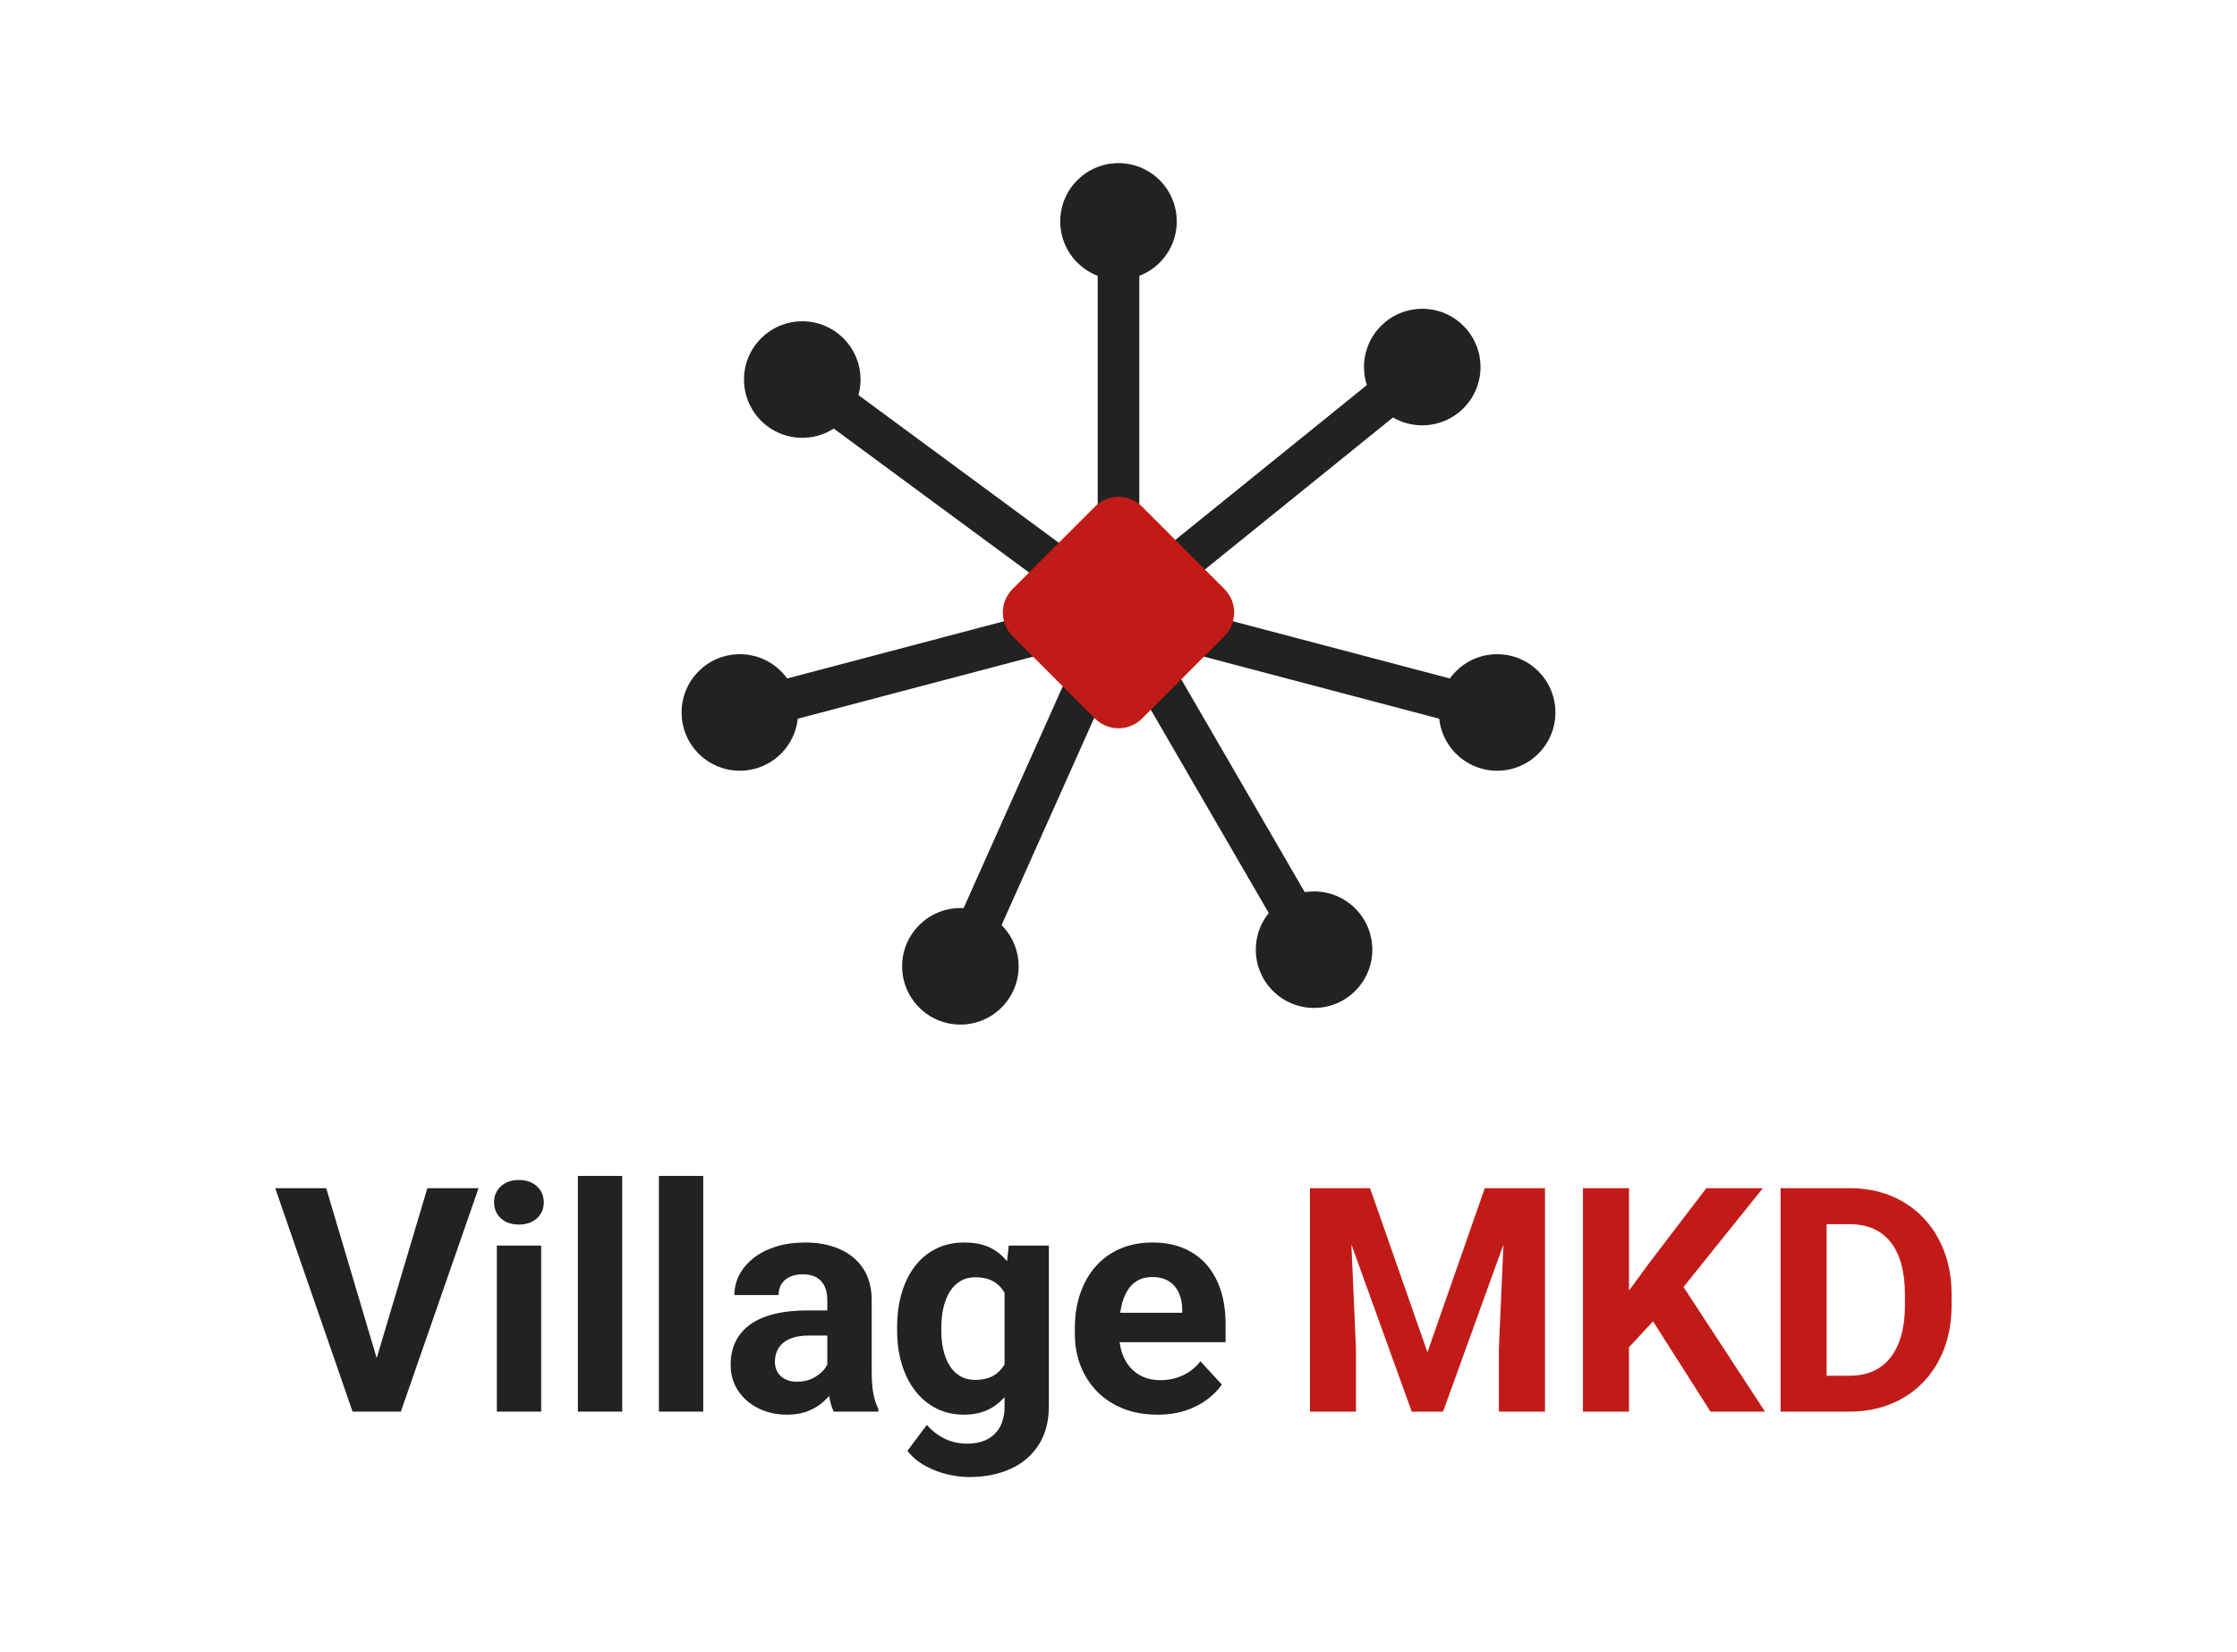
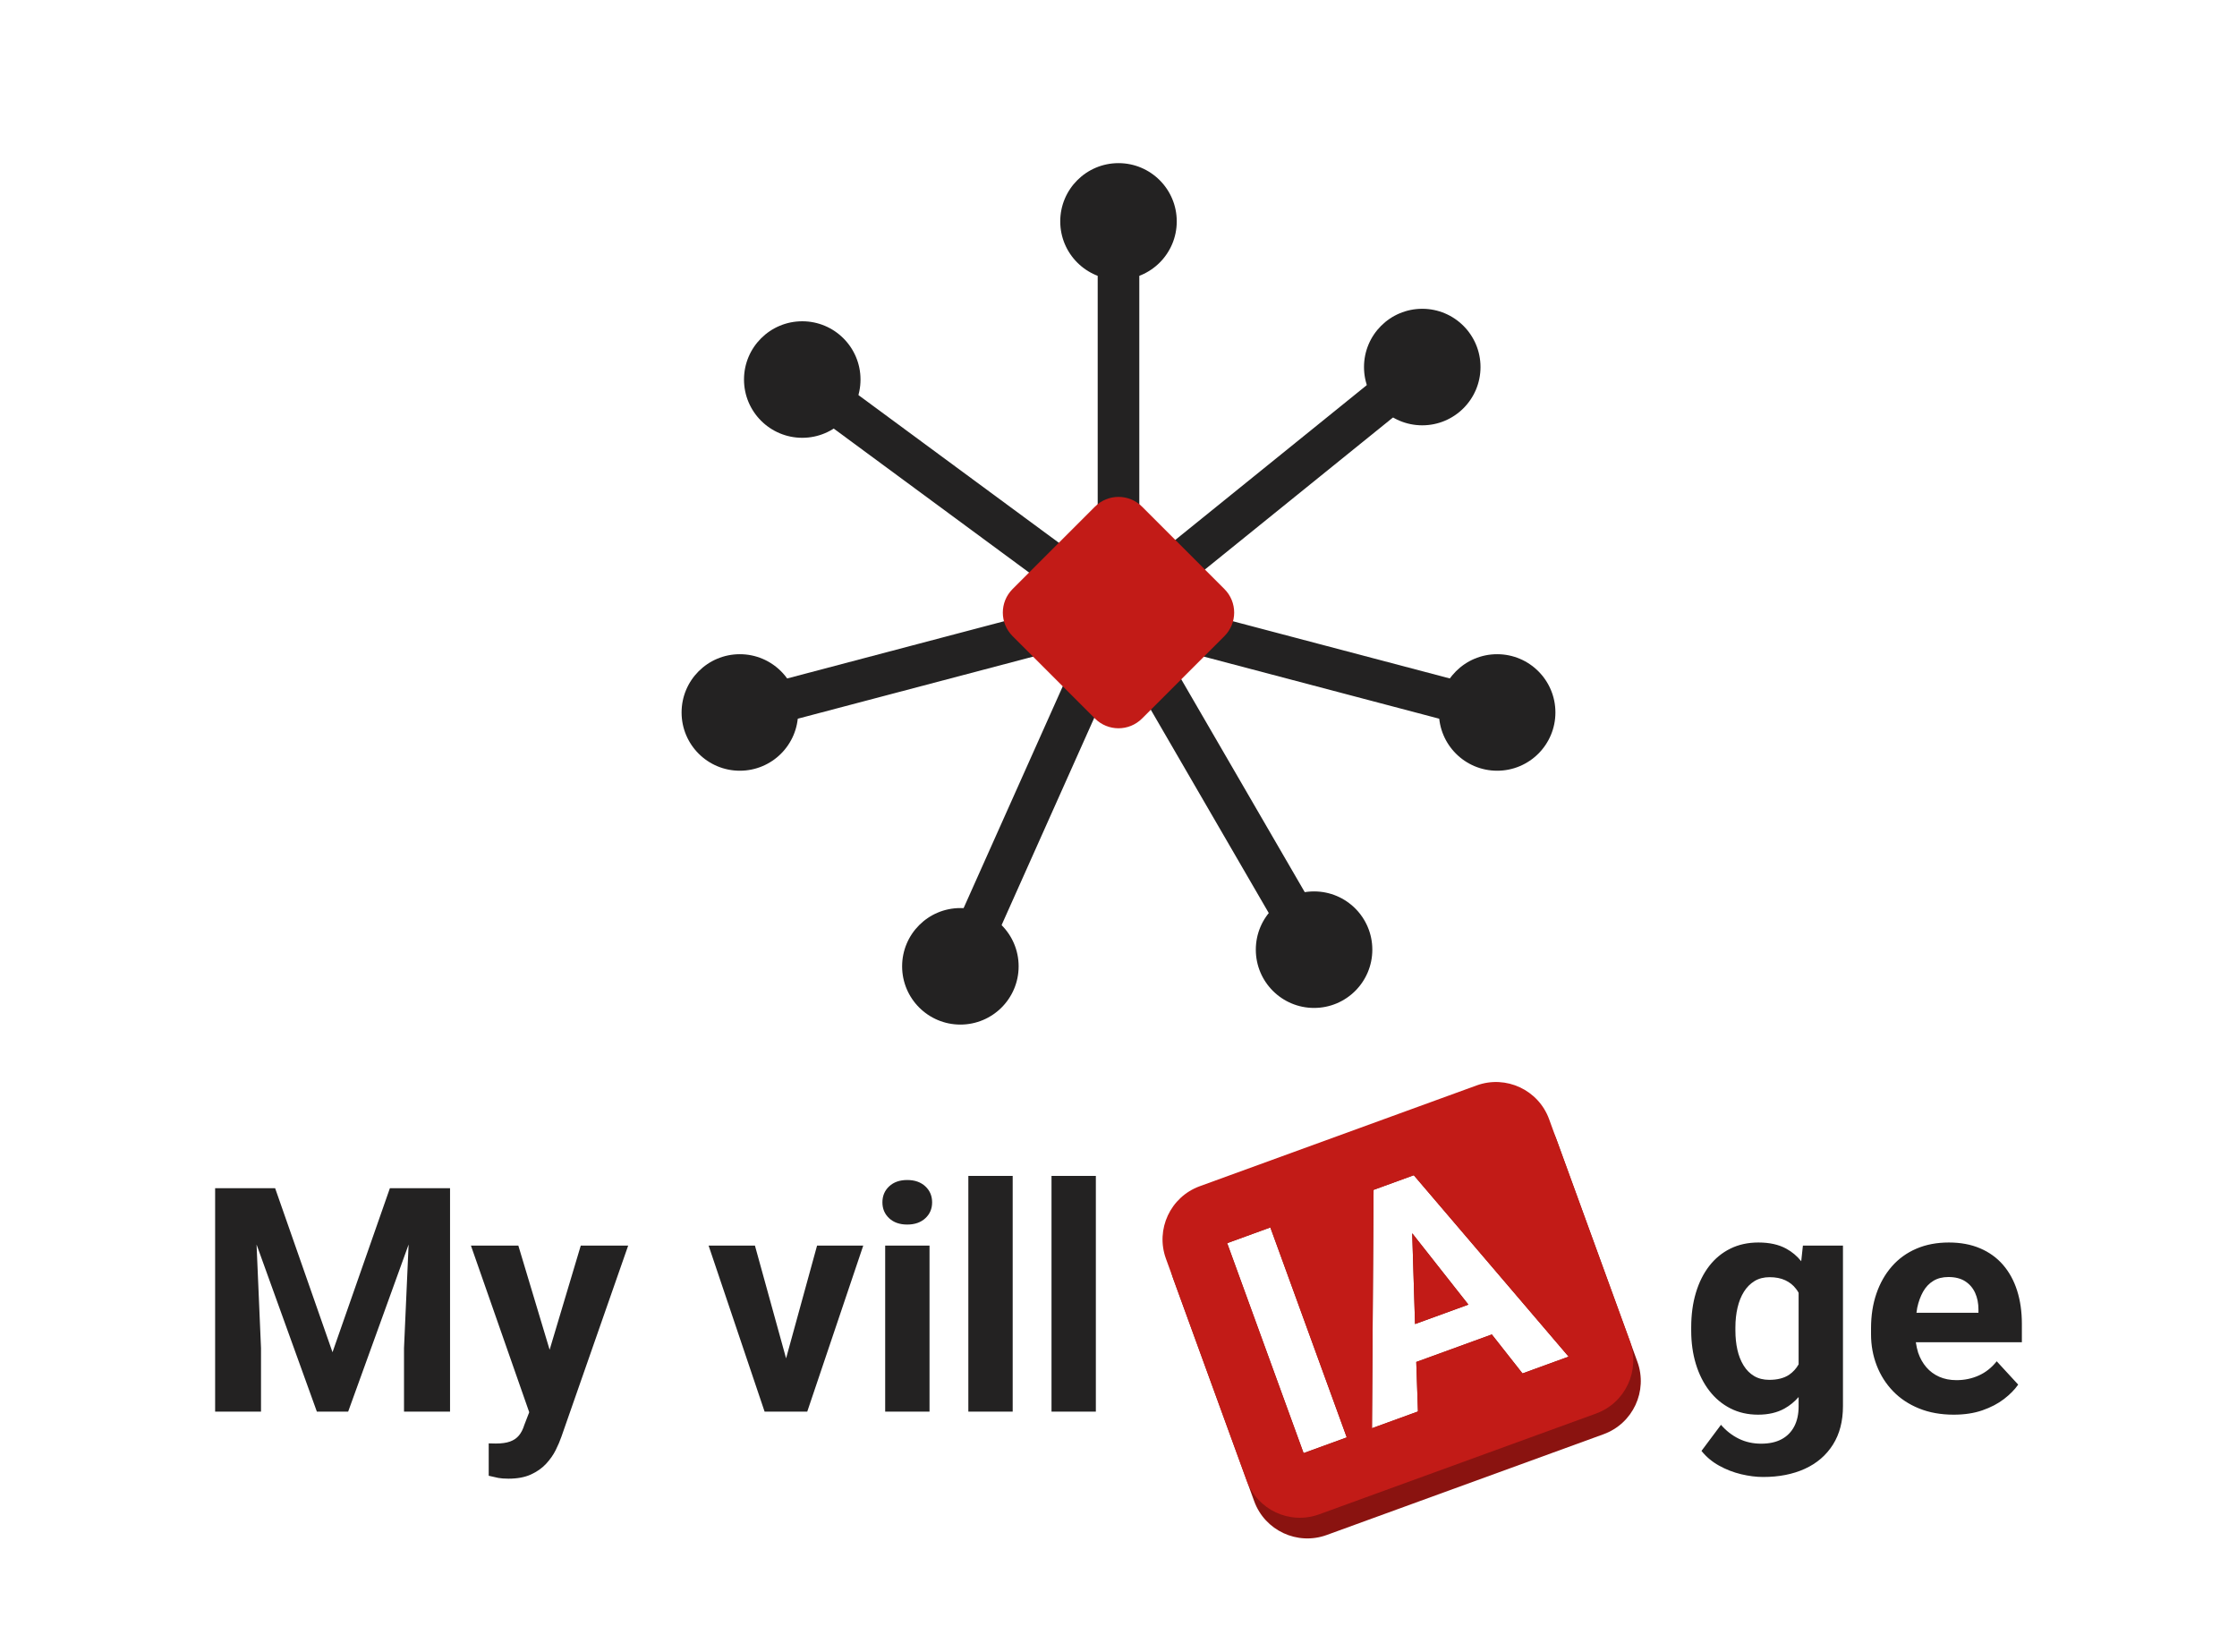
<svg xmlns="http://www.w3.org/2000/svg" viewBox="0 0 420 310" role="img" aria-labelledby="title desc">
  <g id="symbol" transform="translate(110 15) scale(0.78125)">
    <g fill="none" stroke="#232222" stroke-linecap="round" stroke-width="10">
      <path d="M128 128 128 34M128 128 201 69M128 128 219 152M128 128 175 209M128 128 90 213M128 128 37 152M128 128 52 72" />
    </g>
    <g fill="#232222">
      <circle cx="128" cy="34" r="14" />
      <circle cx="201" cy="69" r="14" />
      <circle cx="219" cy="152" r="14" />
      <circle cx="175" cy="209" r="14" />
      <circle cx="90" cy="213" r="14" />
      <circle cx="37" cy="152" r="14" />
      <circle cx="52" cy="72" r="14" />
    </g>
    <rect x="106" y="106" width="44" height="44" rx="8" fill="#c21b17" transform="rotate(45 128 128)" />
  </g>
  <g id="wordmark" transform="translate(51.48 0)">
-     <path d="M18.858 256.252 28.757 223.055H38.37L23.779 265.0H17.437ZM9.765 223.055 19.627 256.252 21.115 265.0H14.714L0.191 223.055Z" fill="#232222" />
-     <path d="M50.126 233.829V265.0H41.801V233.829ZM41.28 225.717Q41.28 223.894 42.551 222.708Q43.821 221.522 45.943 221.522Q48.055 221.522 49.335 222.708Q50.615 223.894 50.615 225.717Q50.615 227.522 49.335 228.703Q48.055 229.884 45.943 229.884Q43.821 229.884 42.551 228.703Q41.28 227.522 41.28 225.717Z" fill="#232222" />
-     <path d="M65.34 220.75V265.0H57.015V220.75Z" fill="#232222" />
-     <path d="M80.555 220.75V265.0H72.229V220.75Z" fill="#232222" />
-     <path d="M103.849 257.972V244.092Q103.849 242.6 103.359 241.515Q102.868 240.429 101.848 239.827Q100.827 239.224 99.213 239.224Q97.821 239.224 96.807 239.701Q95.792 240.177 95.245 241.047Q94.697 241.917 94.697 243.116H86.401Q86.401 241.113 87.333 239.325Q88.266 237.536 90.011 236.167Q91.755 234.798 94.202 234.026Q96.648 233.253 99.667 233.253Q103.281 233.253 106.103 234.464Q108.925 235.675 110.555 238.091Q112.185 240.508 112.185 244.15V257.479Q112.185 260.05 112.507 261.68Q112.83 263.311 113.436 264.52V265.0H105.045Q104.447 263.727 104.148 261.815Q103.849 259.903 103.849 257.972ZM104.947 246.004 105.004 250.725H100.359Q98.708 250.725 97.497 251.095Q96.287 251.465 95.516 252.136Q94.745 252.808 94.375 253.703Q94.005 254.597 94.005 255.667Q94.005 256.726 94.502 257.575Q94.998 258.424 95.918 258.905Q96.838 259.387 98.075 259.387Q99.958 259.387 101.332 258.633Q102.707 257.879 103.475 256.79Q104.242 255.702 104.27 254.72L106.448 258.24Q105.993 259.411 105.207 260.685Q104.422 261.959 103.211 263.065Q102.001 264.17 100.292 264.873Q98.583 265.576 96.263 265.576Q93.289 265.576 90.893 264.376Q88.496 263.177 87.098 261.069Q85.699 258.96 85.699 256.251Q85.699 253.803 86.61 251.897Q87.521 249.991 89.326 248.679Q91.131 247.368 93.841 246.686Q96.551 246.004 100.119 246.004Z" fill="#232222" />
-     <path d="M137.912 233.829H145.445V263.967Q145.445 268.223 143.56 271.201Q141.674 274.179 138.302 275.73Q134.93 277.282 130.455 277.282Q128.51 277.282 126.325 276.758Q124.141 276.234 122.179 275.146Q120.217 274.058 118.884 272.373L122.537 267.487Q123.969 269.146 125.871 270.078Q127.773 271.009 130.091 271.009Q132.333 271.009 133.894 270.195Q135.455 269.381 136.292 267.816Q137.129 266.251 137.129 264.011V241.037ZM116.957 249.78V249.175Q116.957 245.622 117.826 242.698Q118.696 239.774 120.334 237.661Q121.972 235.548 124.306 234.401Q126.64 233.253 129.571 233.253Q132.685 233.253 134.791 234.412Q136.897 235.572 138.243 237.682Q139.589 239.793 140.356 242.656Q141.122 245.52 141.565 248.918V250.261Q141.131 253.514 140.263 256.299Q139.394 259.085 137.98 261.171Q136.565 263.257 134.474 264.417Q132.383 265.576 129.513 265.576Q126.621 265.576 124.301 264.395Q121.981 263.214 120.338 261.082Q118.696 258.95 117.826 256.065Q116.957 253.179 116.957 249.78ZM125.254 249.175V249.78Q125.254 251.723 125.631 253.397Q126.009 255.072 126.798 256.345Q127.587 257.617 128.781 258.33Q129.976 259.043 131.61 259.043Q133.889 259.043 135.325 258.075Q136.761 257.108 137.481 255.401Q138.201 253.694 138.328 251.494V247.713Q138.265 245.914 137.841 244.45Q137.418 242.986 136.629 241.946Q135.841 240.906 134.606 240.342Q133.372 239.777 131.667 239.777Q130.044 239.777 128.835 240.499Q127.626 241.221 126.837 242.498Q126.048 243.776 125.651 245.484Q125.254 247.193 125.254 249.175Z" fill="#232222" />
-     <path d="M165.832 265.576Q162.206 265.576 159.326 264.408Q156.446 263.241 154.442 261.166Q152.438 259.09 151.381 256.344Q150.324 253.598 150.324 250.47V249.338Q150.324 245.789 151.33 242.847Q152.336 239.904 154.228 237.752Q156.119 235.599 158.821 234.426Q161.524 233.253 164.906 233.253Q168.229 233.253 170.79 234.347Q173.351 235.441 175.092 237.452Q176.833 239.463 177.729 242.272Q178.624 245.081 178.624 248.521V251.967H153.863V246.445H170.484V245.808Q170.466 244.085 169.849 242.712Q169.231 241.338 167.998 240.539Q166.765 239.74 164.848 239.74Q163.189 239.74 162.004 240.455Q160.819 241.169 160.085 242.462Q159.351 243.755 159 245.506Q158.649 247.257 158.649 249.338V250.47Q158.649 252.357 159.171 253.94Q159.692 255.524 160.693 256.671Q161.693 257.818 163.114 258.458Q164.536 259.098 166.354 259.098Q168.612 259.098 170.551 258.219Q172.491 257.34 173.901 255.547L177.928 259.926Q176.959 261.336 175.276 262.641Q173.594 263.945 171.225 264.761Q168.856 265.576 165.832 265.576Z" fill="#232222" />
-     <path d="M198.431 223.055H205.75L216.525 253.854L227.291 223.055H234.62L219.458 265.0H213.574ZM194.468 223.055H201.778L203.103 253.087V265.0H194.468ZM231.263 223.055H238.593V265.0H229.938V253.087Z" fill="#c21b17" />
-     <path d="M254.366 223.055V265.0H245.722V223.055ZM279.493 223.055 262.864 243.767 253.265 254.093 251.718 245.894 258.215 237.028 268.886 223.055ZM269.665 265.0 257.319 245.6 263.716 240.255 279.902 265.0Z" fill="#c21b17" />
-     <path d="M295.723 265.0H286.594L286.652 258.271H295.723Q299.124 258.271 301.447 256.726Q303.769 255.181 304.97 252.216Q306.17 249.251 306.17 245.041V242.985Q306.17 239.774 305.491 237.317Q304.812 234.859 303.492 233.188Q302.173 231.516 300.236 230.664Q298.299 229.812 295.793 229.812H286.421V223.055H295.793Q300.01 223.055 303.517 224.482Q307.023 225.909 309.584 228.565Q312.145 231.222 313.538 234.885Q314.932 238.549 314.932 243.042V245.041Q314.932 249.515 313.538 253.188Q312.145 256.862 309.585 259.504Q307.024 262.146 303.505 263.573Q299.985 265.0 295.723 265.0ZM291.474 223.055V265.0H282.83V223.055Z" fill="#c21b17" />
+     <path d="M-11.089 223.055H0.175L10.949 253.851L21.724 223.055H33.017V265.0H24.374V253.073L25.238 233.627L13.888 265.0H8.011L-3.311 233.627L-2.475 253.073V265.0H-11.089ZM45.837 233.829 51.714 253.39 57.562 233.829H66.464L53.932 269.696Q53.528 270.877 52.851 272.231Q52.174 273.585 51.037 274.809Q49.899 276.034 48.184 276.812Q46.47 277.589 43.993 277.589Q42.812 277.589 42.063 277.445Q41.314 277.301 40.277 277.042V270.963Q40.593 270.963 40.939 270.978Q41.285 270.992 41.602 270.992Q43.244 270.992 44.281 270.618Q45.318 270.243 45.952 269.48Q46.586 268.716 46.96 267.506L47.882 265.115L36.935 233.829ZM90.259 233.829 96.108 255.003 101.927 233.829H110.598L100.083 265.0H92.074L81.559 233.829ZM123.039 233.829V265.0H114.714V233.829ZM114.194 225.717Q114.194 223.894 115.464 222.708Q116.735 221.522 118.856 221.522Q120.969 221.522 122.248 222.708Q123.528 223.894 123.528 225.717Q123.528 227.522 122.248 228.703Q120.969 229.884 118.856 229.884Q116.735 229.884 115.464 228.703Q114.194 227.522 114.194 225.717ZM138.654 220.75V265.0H130.328V220.75ZM154.268 220.75V265.0H145.943V220.75Z" fill="#232222" />
+     <g transform="rotate(-20 210.98 244.03)">
+       <path d="M183.32 215.38H238.64A10.62 10.62 0 0 1 249.26 226.00V270.31A10.62 10.62 0 0 1 238.64 280.93H183.32A10.62 10.62 0 0 1 172.70 270.31V226.00A10.62 10.62 0 0 1 183.32 215.38ZM193.127 223.055V265.0H184.502V223.055ZM228.24 265.0 225.33 256.156H210.234L207.353 265.0H198.164L213.749 223.055H221.787L237.458 265.0ZM223.112 249.386 217.782 233.195 212.453 249.386Z" fill="#8a1310" fill-rule="evenodd" />
+       <path d="M183.32 211.25H238.64A10.62 10.62 0 0 1 249.26 221.87V266.18A10.62 10.62 0 0 1 238.64 276.80H183.32A10.62 10.62 0 0 1 172.70 266.18V221.87A10.62 10.62 0 0 1 183.32 211.25ZM193.127 223.055V265.0H184.502V223.055ZM228.24 265.0 225.33 256.156H210.234L207.353 265.0H198.164L213.749 223.055H221.787L237.458 265.0ZM223.112 249.386 217.782 233.195 212.453 249.386Z" fill="#c21b17" fill-rule="evenodd" />
+     </g>
+     <path d="M287.019 233.829H294.538V263.963Q294.538 268.227 292.651 271.208Q290.764 274.19 287.394 275.731Q284.023 277.272 279.558 277.272Q277.599 277.272 275.424 276.754Q273.249 276.235 271.275 275.141Q269.302 274.046 267.977 272.375L271.636 267.478Q273.076 269.148 274.977 270.085Q276.879 271.021 279.183 271.021Q281.43 271.021 282.986 270.2Q284.542 269.379 285.377 267.809Q286.213 266.239 286.213 264.021V262.263Q285.06 263.588 283.562 264.424Q281.488 265.576 278.607 265.576Q275.726 265.576 273.407 264.395Q271.088 263.214 269.446 261.082Q267.804 258.95 266.925 256.069Q266.047 253.188 266.047 249.789V249.184Q266.047 245.612 266.925 242.688Q267.804 239.764 269.432 237.661Q271.059 235.558 273.393 234.405Q275.726 233.253 278.665 233.253Q281.776 233.253 283.879 234.405Q285.521 235.298 286.702 236.768ZM274.344 249.184V249.789Q274.344 251.719 274.718 253.39Q275.093 255.061 275.885 256.343Q276.677 257.625 277.873 258.331Q279.068 259.037 280.71 259.037Q282.986 259.037 284.427 258.086Q285.55 257.308 286.213 256.127V242.702Q286.011 242.299 285.723 241.953Q284.945 240.916 283.706 240.34Q282.468 239.764 280.768 239.764Q279.126 239.764 277.93 240.498Q276.735 241.233 275.942 242.5Q275.15 243.768 274.747 245.482Q274.344 247.196 274.344 249.184ZM315.338 265.576Q311.708 265.576 308.827 264.409Q305.947 263.243 303.944 261.168Q301.942 259.094 300.876 256.343Q299.81 253.592 299.81 250.48V249.328Q299.81 245.785 300.819 242.846Q301.827 239.908 303.714 237.747Q305.601 235.586 308.309 234.42Q311.017 233.253 314.416 233.253Q317.729 233.253 320.293 234.348Q322.857 235.442 324.6 237.459Q326.343 239.476 327.236 242.284Q328.129 245.093 328.129 248.521V251.979H308.222Q308.367 253.016 308.655 253.938Q309.202 255.522 310.196 256.674Q311.19 257.827 312.616 258.46Q314.042 259.094 315.857 259.094Q318.104 259.094 320.048 258.216Q321.993 257.337 323.405 255.551L327.438 259.93Q326.458 261.341 324.773 262.638Q323.088 263.934 320.725 264.755Q318.363 265.576 315.338 265.576ZM308.338 246.447H319.976V245.813Q319.976 244.085 319.357 242.717Q318.738 241.348 317.499 240.542Q316.26 239.735 314.33 239.735Q312.688 239.735 311.507 240.455Q310.325 241.175 309.591 242.472Q308.856 243.768 308.482 245.497Q308.395 245.958 308.338 246.447Z" fill="#232222" />
  </g>
</svg>
